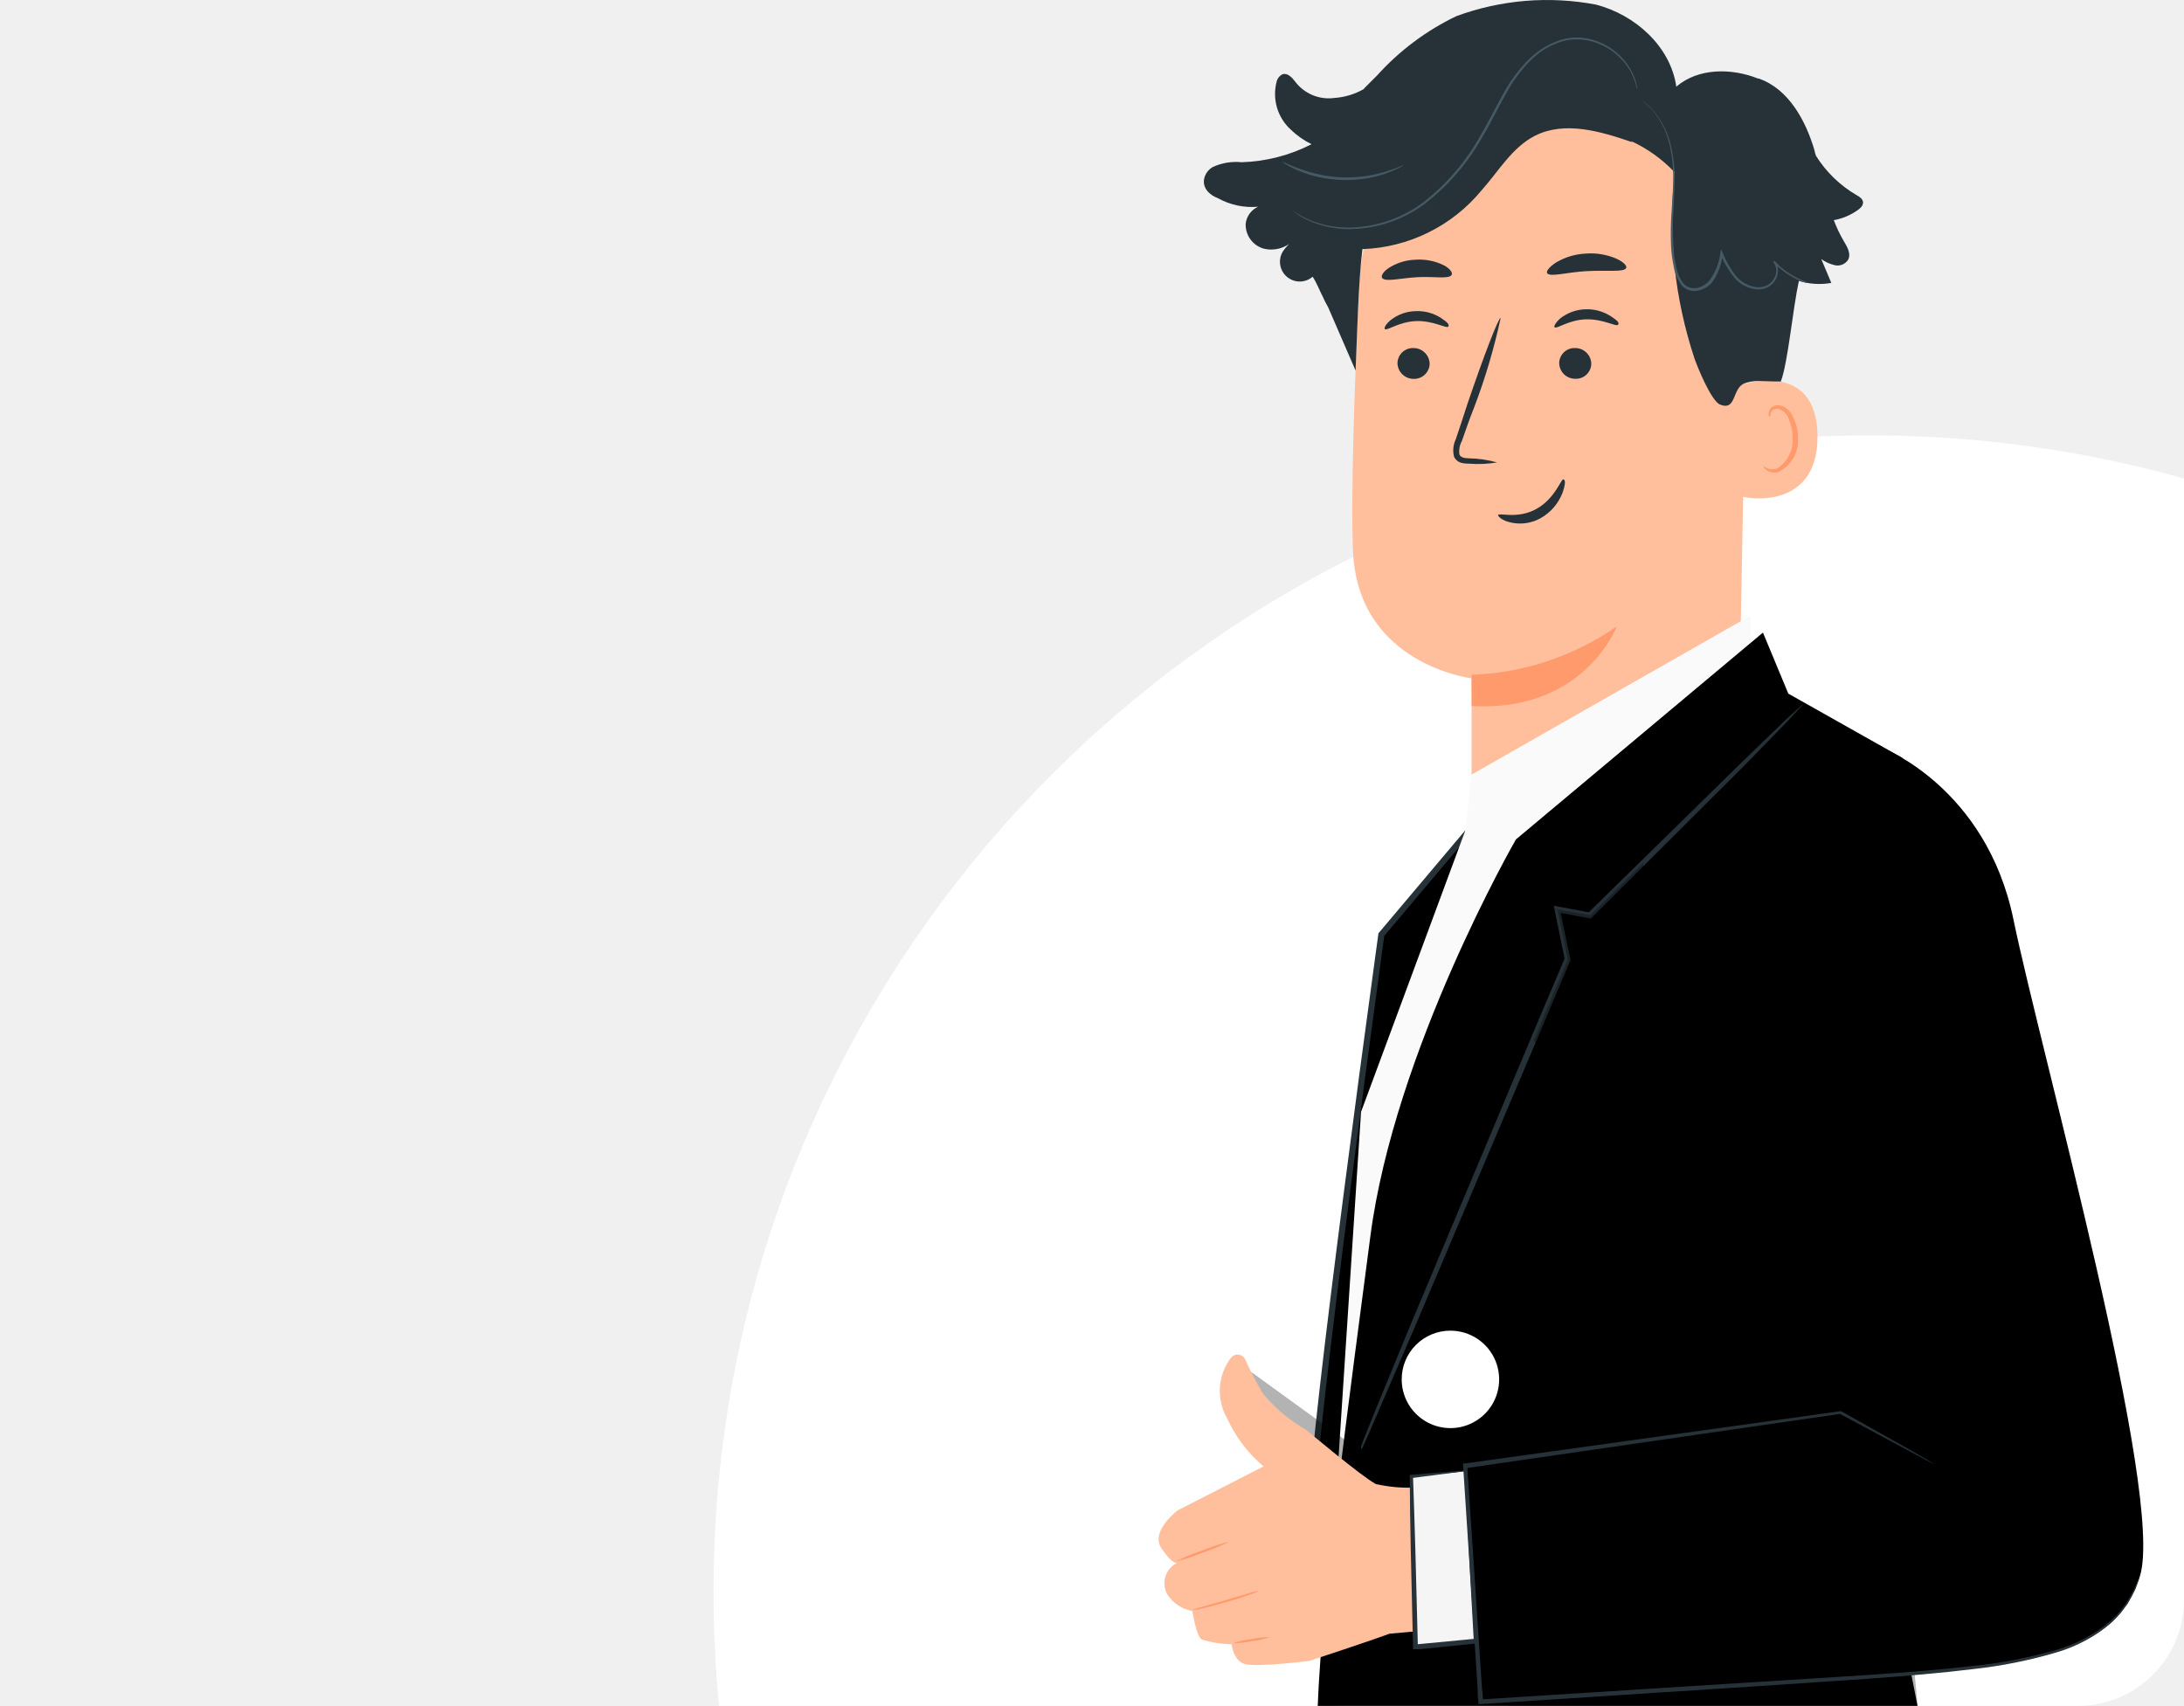
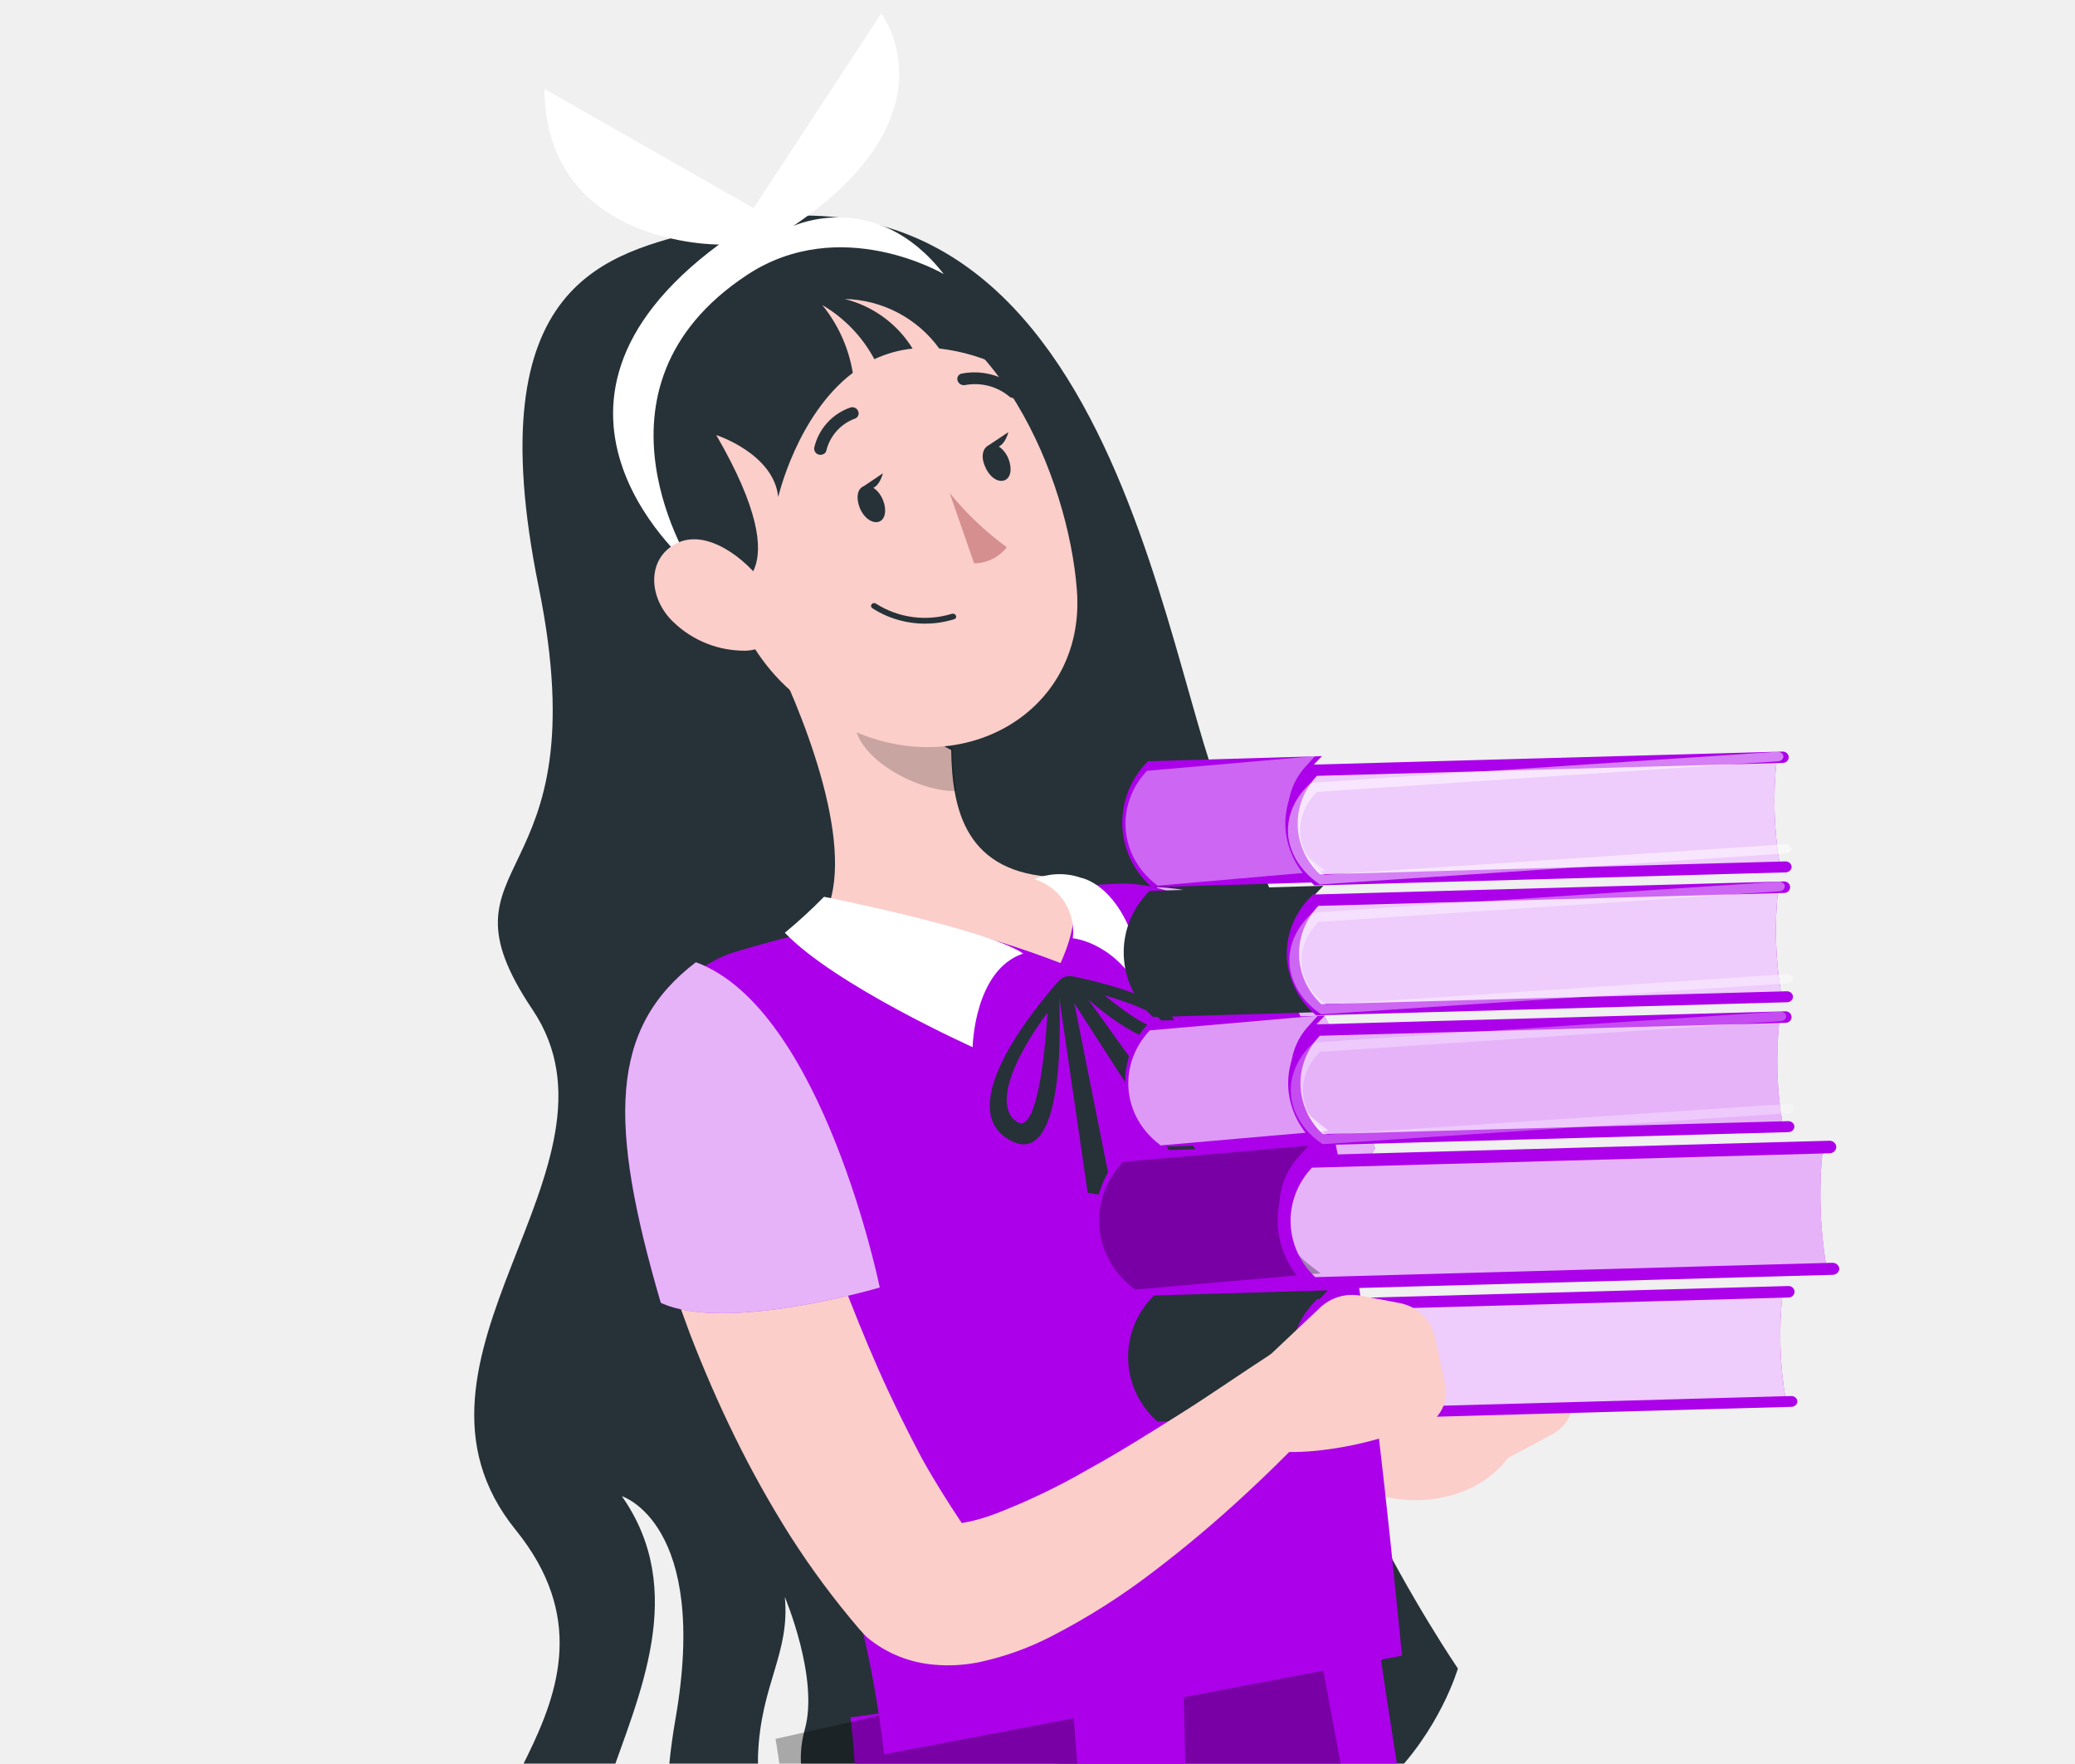
- <svg xmlns="http://www.w3.org/2000/svg" fill="none" viewBox="0 0 329 257">
-   <g clip-path="url(#a)">
-     <circle cx="281.686" cy="239.795" r="174.201" fill="#fff" />
-     <path fill="#FFBF9D" d="m261.809 117.024 1.311-71.067c.917-17.678-8.596-32.921-26.218-33.352h-1.629a31.628 31.628 0 0 0-30.524 30.131c-.712 15.318-1.292 32.247-.918 40.45.787 16.947 17.847 19.007 17.847 19.007v15.299l.861 11.705 10.487 2.659 28.783-14.832Z" />
-     <path fill="#FF9A6C" d="M221.678 101.669a41.014 41.014 0 0 0 21.873-7.285s-4.888 12.94-21.854 11.985l-.019-4.7Z" />
-     <path fill="#263238" d="M210.516 54.72a2.435 2.435 0 0 0 2.416 2.36 2.338 2.338 0 0 0 2.226-1.371c.128-.282.199-.586.209-.895a2.436 2.436 0 0 0-2.435-2.378 2.323 2.323 0 0 0-2.416 2.285ZM208.625 49.572c.3.318 2.098-1.105 4.701-1.199 2.603-.093 4.569 1.162 4.831.843.262-.318-.187-.712-1.048-1.292a6.499 6.499 0 0 0-3.877-1.049 6.274 6.274 0 0 0-3.745 1.349c-.768.636-1.03 1.217-.862 1.348ZM234.88 54.665a2.39 2.39 0 0 0 .708 1.702 2.412 2.412 0 0 0 1.708.695 2.302 2.302 0 0 0 2.415-2.266 2.413 2.413 0 0 0-2.415-2.36 2.301 2.301 0 0 0-2.416 2.23ZM234.187 49.308c.318.3 2.116-1.124 4.719-1.199 2.603-.074 4.551 1.161 4.832.824.281-.337-.188-.693-1.049-1.273a6.667 6.667 0 0 0-3.876-1.067 6.52 6.52 0 0 0-3.746 1.348c-.768.693-1.03 1.236-.88 1.367ZM225.516 69.665a16.847 16.847 0 0 0-4.251-.618c-.674 0-1.31-.169-1.423-.618a3.263 3.263 0 0 1 .375-1.985c.562-1.63 1.161-3.334 1.872-5.131a92.051 92.051 0 0 0 3.971-13.409c-.3-.112-2.566 5.75-5.057 13.109-.58 1.873-1.161 3.52-1.704 5.169a3.86 3.86 0 0 0-.262 2.621 1.712 1.712 0 0 0 1.142.937c.368.087.746.125 1.124.112 1.407.114 2.822.051 4.213-.187ZM233.063 41.145c.394.656 2.884-.13 5.974-.3 3.09-.168 5.618.207 5.936-.486.131-.319-.412-.918-1.516-1.405a9.702 9.702 0 0 0-4.607-.749 9.569 9.569 0 0 0-4.457 1.349c-1.03.674-1.498 1.31-1.33 1.591ZM208.232 41.912c.562.58 2.678 0 5.225-.15 2.547-.15 4.719.319 5.206-.318.206-.3-.131-.9-1.086-1.442a8.299 8.299 0 0 0-4.27-.88 7.907 7.907 0 0 0-4.139 1.273c-.898.618-1.179 1.236-.936 1.517Z" />
-     <path fill="#FFBF9D" d="M262.239 57.998c.281-.13 11.536-3.838 11.554 7.772.019 11.61-11.629 9.232-11.648 8.895-.018-.337.094-16.667.094-16.667Z" />
-     <path fill="#FF9A6C" d="M265.686 70.245s.206.15.543.3a1.964 1.964 0 0 0 1.517 0 5.028 5.028 0 0 0 1.758-1.937 5.03 5.03 0 0 0 .545-2.558 6.767 6.767 0 0 0-.581-2.884 2.325 2.325 0 0 0-1.516-1.554 1.052 1.052 0 0 0-1.199.562c-.15.318 0 .561-.15.58-.15.019-.243-.206-.15-.674.067-.286.225-.542.45-.73a1.512 1.512 0 0 1 1.123-.3 2.826 2.826 0 0 1 2.117 1.873c.502.997.747 2.104.711 3.22a5.28 5.28 0 0 1-2.94 4.963 2.172 2.172 0 0 1-1.873-.318c-.337-.262-.393-.525-.355-.543Z" />
-     <path fill="#263238" d="M181.434 26.762a2.735 2.735 0 0 1 1.273-1.61 8.409 8.409 0 0 1 4.345-.712 24.666 24.666 0 0 0 10.524-2.715 12.206 12.206 0 0 1-3.127-2.191 7.262 7.262 0 0 1-2.135-7.229 1.656 1.656 0 0 1 .899-1.123c.768-.225 1.423.505 1.872 1.086a6.316 6.316 0 0 0 5.918 2.49 10.354 10.354 0 0 0 4.419-1.329l.132-.168 1.872-1.873a38.527 38.527 0 0 1 11.948-8.951A39.548 39.548 0 0 1 240.422.695c5.918 1.536 11.236 6.31 12.098 12.36 3.314-2.828 8.277-2.828 12.322-1.218h.112c4.495 1.573 7.079 6.33 8.408 10.9 0 .243.15.505.206.748a17.815 17.815 0 0 0 6.087 5.899c.43.244.936.543.992 1.049.056.505-.374.917-.768 1.198a8.926 8.926 0 0 1-3.633 1.536c.408 1.09.909 2.142 1.498 3.146.506.861 1.124 1.872.675 2.79a1.872 1.872 0 0 1-1.967.861 5.616 5.616 0 0 1-2.097-.936l1.517 3.596c-1.63.285-3.305.183-4.888-.3-.936 4.288-1.629 12.229-2.715 15.15-3.09 0-3.746-.281-5.393.243-2.004.675-1.218 4.233-3.746 3.24-1.329-.506-3.408-5.618-3.857-6.91a66.281 66.281 0 0 1-2.997-28.09 21.45 21.45 0 0 0-6.591-4.719l.206.187c-4.757-1.629-10.132-3.24-14.626-.992-3.483 1.76-5.524 5.393-8.127 8.296a24.34 24.34 0 0 1-17.903 8.801c-.637 5.131-.805 13.502-1.03 18.296l-4.138-9.55c-.321-.551-.608-1.12-.862-1.705l-.093-.168c-.431-.9-.824-1.873-1.367-2.716a2.98 2.98 0 0 1-4.914-1.923 2.976 2.976 0 0 1 .532-2.047 6.277 6.277 0 0 1 1.441-1.46 4.734 4.734 0 0 1-4.513 1.18 3.748 3.748 0 0 1-2.64-3.746 3.203 3.203 0 0 1 1.873-2.547 10.563 10.563 0 0 1-6.068-1.292c-1.255-.468-2.434-1.573-2.022-3.09Z" />
-     <path fill="#455A64" d="M247.258 15.096c.609.472 1.178.992 1.704 1.555a12.065 12.065 0 0 1 2.641 5.617c.302 1.416.452 2.86.449 4.308 0 1.573-.094 3.24-.225 5.018a45.397 45.397 0 0 0-.093 5.618c.057.989.188 1.971.393 2.94A6.193 6.193 0 0 0 253.344 43a2.587 2.587 0 0 0 2.397.805 3.916 3.916 0 0 0 2.154-1.236 8.765 8.765 0 0 0 1.61-4.326h-.356a14.27 14.27 0 0 0 2.098 3.558 4.961 4.961 0 0 0 3.314 1.78 3.26 3.26 0 0 0 1.742-.3 2.754 2.754 0 0 0 1.18-1.18 2.79 2.79 0 0 0 .355-1.517 2.015 2.015 0 0 0-.543-1.31l-.187.149a11.246 11.246 0 0 0 3.745 2.734 7.95 7.95 0 0 0 1.124.43h.412l-.393-.149-1.086-.487a11.39 11.39 0 0 1-3.615-2.678l-.187.169a2.156 2.156 0 0 1 .131 2.51 2.51 2.51 0 0 1-1.067 1.048 3.015 3.015 0 0 1-1.592.262 4.792 4.792 0 0 1-3.071-1.685 14.342 14.342 0 0 1-2.004-3.484l-.243-.543-.113.58a8.636 8.636 0 0 1-1.648 4.14 3.369 3.369 0 0 1-1.872 1.104 2.172 2.172 0 0 1-2.041-.674 5.879 5.879 0 0 1-1.105-2.659 17.198 17.198 0 0 1-.394-2.884 45.056 45.056 0 0 1 0-5.524c.094-1.873.206-3.446.188-5.038a22.349 22.349 0 0 0-.506-4.382 12.214 12.214 0 0 0-2.79-5.618 7.202 7.202 0 0 0-1.723-1.498ZM194.767 31.78l.131.113.431.318c.225.169.463.319.711.45.338.203.688.385 1.049.543a14.848 14.848 0 0 0 7.266 1.273 19.25 19.25 0 0 0 10.243-3.745 33.365 33.365 0 0 0 8.764-10.187c1.236-2.06 2.229-4.176 3.334-6.124a22.022 22.022 0 0 1 3.745-5.187 11.404 11.404 0 0 1 4.869-2.997 8.256 8.256 0 0 1 2.584-.3 9.366 9.366 0 0 1 2.36.432 9.775 9.775 0 0 1 5.487 4.606c.388.815.69 1.669.898 2.547a1.171 1.171 0 0 0 0-.187c0-.131 0-.3-.093-.525a7.92 7.92 0 0 0-.656-1.872 9.068 9.068 0 0 0-1.872-2.566 9.91 9.91 0 0 0-3.615-2.228 10.009 10.009 0 0 0-2.434-.487 8.857 8.857 0 0 0-2.678.3 12.02 12.02 0 0 0-5.056 3.052 22.597 22.597 0 0 0-3.858 5.262c-1.123 1.966-2.116 4.064-3.333 6.105a33.18 33.18 0 0 1-8.652 10.112 19.079 19.079 0 0 1-10.037 3.746 15.318 15.318 0 0 1-7.191-1.143 22.62 22.62 0 0 1-2.397-1.31Z" />
-     <path fill="#455A64" d="M193.176 24.402c.19.16.397.298.618.412.595.363 1.221.67 1.872.918.92.389 1.873.696 2.847.917 1.23.275 2.485.432 3.745.469a19.016 19.016 0 0 0 3.745-.263 17.916 17.916 0 0 0 2.903-.767 15.177 15.177 0 0 0 1.873-.806c.43-.224.655-.355.636-.393-.018-.037-.973.43-2.584.937-.937.293-1.895.518-2.865.674-1.198.164-2.406.24-3.614.224a20.79 20.79 0 0 1-3.577-.43 21.269 21.269 0 0 1-2.847-.824c-1.797-.6-2.715-1.18-2.752-1.068Z" />
-     <path fill="#263238" d="M225.667 77.605c.149-.43 2.884.656 5.749-.917 2.865-1.573 3.745-4.588 4.101-4.476.356.112.281.861-.169 2.116a7.489 7.489 0 0 1-3.277 3.745 6.348 6.348 0 0 1-4.738.581c-1.161-.3-1.666-.88-1.666-1.049Z" />
-     <path fill="currentColor" stroke="#263238" stroke-width=".924" d="m216.916 244.68 3.345-118.314-12.17 14.43-.012.088-.089.643-.335 2.449a4863.189 4863.189 0 0 0-4.814 36.142c-1.31 10.141-2.613 20.558-3.574 28.993-.963 8.456-1.578 14.873-1.523 17.052.053 2.059 1.251 4.271 3.122 6.467 1.86 2.186 4.332 4.293 6.814 6.137 2.479 1.842 4.953 3.41 6.809 4.518.928.553 1.7.992 2.239 1.291l.188.104Z" />
-     <path fill="#FAFAFA" d="m263.7 96.873.018-4.138-42.059 23.97-.899 8.352-15.731 42.453-7.378 113.24 7.36 16.554 33.333 8.614 11.198-180.093L263.7 96.873Z" />
-     <path fill="currentColor" d="m269.393 104.495 17.172 9.681 3.127 91.03-3.333 39.045 12.528 64.026-.412 8.97-98.127-.356-.918-34.494s-.899-17.191-.955-22.079c-.187-14.269 5.281-53.277 7.94-73.932 3.615-28.09 21.948-59.925 21.948-59.925l37.21-31.161 3.82 9.195Z" />
-     <path fill="#263238" d="M205.067 218.39s0-.093.188-.299l.43-.955c.394-.899.955-2.135 1.63-3.746l5.861-13.576 19.082-44.944c1.461-3.483 2.897-6.885 4.307-10.206v-.15c-.543-2.584-1.067-5.131-1.573-7.49l-.412.412 4.907.917h.187l.131-.131 23.034-22.959 6.535-6.704 1.723-1.872c.206-.196.394-.409.562-.637-.233.17-.452.358-.655.562l-1.873 1.704-6.723 6.498-23.202 22.753.3-.094-4.907-.918-.524-.112.093.524c.506 2.472 1.03 5.019 1.555 7.603v-.224c-1.405 3.314-2.847 6.741-4.326 10.206l-18.876 44.943-5.618 13.671c-.637 1.592-1.143 2.827-1.499 3.745l-.374.974.037.505Z" />
-     <path fill="#000" d="m288.887 257.191-40.206 2.022s-22.603 16.854-31.142 17.023a18.238 18.238 0 0 1-12.528-4.214l-6.536-9.363v-5.936l25 1.741 13.258-5.355 51.686-1.03.468 5.112Z" opacity=".3" />
-     <path fill="#fff" d="M211.153 207.81a7.344 7.344 0 0 0 8.773 7.2 7.346 7.346 0 0 0 5.768-5.768 7.338 7.338 0 0 0-3.122-7.536 7.344 7.344 0 0 0-4.078-1.237 7.331 7.331 0 0 0-5.196 2.145 7.32 7.32 0 0 0-2.145 5.196Z" />
-     <path fill="#000" d="m247.033 136.349-3.764 5.468-4.925-1.536 2.378 4.607-6.254 17.378-3.427-5.524 5.131-12.153-1.573-7.585 4.925.899 8.071-7.959-.562 6.405ZM262.37 211.03l-45.262 7.359-11.048 1.049-17.585-12.753 1.161 6.124 8.839 10.075 6.536 13.689 1.929 7.584 49.869-2.978 8.464-5.936-2.903-24.213Z" opacity=".3" />
-     <path fill="#FFBF9D" d="M187.521 204.683a1.27 1.27 0 0 0-1.001-.615 1.27 1.27 0 0 0-1.078.465 8.295 8.295 0 0 0-.543 9.232 20.475 20.475 0 0 0 5.449 7.154l-12.921 6.61s-4.232 3.146-2.453 5.749c1.779 2.603 2.359 2.172 2.359 2.172a3.418 3.418 0 0 0-1.905 3.469c.055.468.206.919.445 1.325a5.765 5.765 0 0 0 3.745 2.472s.58 3.746 1.386 4.27a16.06 16.06 0 0 0 4.532.73s.206 2.454 1.985 2.978c1.779.524 9.7-.468 9.7-.468s8.801-2.884 12.097-4.101l5.319-.487-1.873-21.517a22.751 22.751 0 0 1-5.506-.543c-2.153-1.143-10.524-8.184-10.524-8.184a23.4 23.4 0 0 1-6.517-5.487 56.275 56.275 0 0 1-2.696-5.224Z" />
-     <path fill="#FF9A6C" d="M185.18 232.267a30.447 30.447 0 0 1-3.97 1.629 29.883 29.883 0 0 1-4.083 1.348 27.518 27.518 0 0 1 3.97-1.648 25.683 25.683 0 0 1 4.083-1.329ZM189.656 239.645a7.058 7.058 0 0 1-1.423.599 54.1 54.1 0 0 1-3.502 1.123 71.303 71.303 0 0 1-3.577.937 6.438 6.438 0 0 1-1.517.243 8.601 8.601 0 0 1 1.461-.468l3.539-1.011 3.521-1.049a8.572 8.572 0 0 1 1.498-.374ZM191.285 246.649c-.898.31-1.828.517-2.772.617-.93.192-1.877.292-2.828.3.898-.31 1.828-.517 2.772-.618a13.113 13.113 0 0 1 2.828-.299Z" />
-     <path fill="#F5F5F5" d="m220.816 221.63-8.164.861.618 25.637 9.138-.899-1.592-25.599Z" />
-     <path fill="#263238" d="M220.816 221.63v2.004c0 1.254.131 3.183.244 5.393.206 4.569.524 10.918.955 18.221l.337-.375-8.67.824h-.487l.393.356c-.243-10.318-.506-19.55-.73-25.618l-.225.244 5.936-.768c.742-.074 1.48-.186 2.21-.337a14.99 14.99 0 0 0-2.097.112l-6.105.506h-.206v.225c0 6.086.243 15.299.487 25.636v.412h.899l8.651-.861h.356v-.468c-.487-7.491-.974-13.914-1.33-18.446-.168-2.172-.318-3.951-.43-5.3a12.846 12.846 0 0 0-.188-1.76Z" />
-     <path fill="currentColor" d="M283.588 112.679s15.618 5.937 19.719 25.843c4.101 19.906 22.865 86.854 19.045 98.951-3.821 12.098-16.854 13.596-43.203 15.412-26.348 1.817-56.179 3.596-56.179 3.596l-2.341-35.581 56.573-8.033s-16.461-58.708-17.678-67.191c-1.217-8.483-3.895-39.27 24.064-32.997Z" />
-     <path fill="#263238" d="M322.352 237.398s0 .149-.225.487l-.618 1.46a23.338 23.338 0 0 1-1.255 2.229l-.992 1.292c-.413.46-.851.897-1.311 1.311a21.805 21.805 0 0 1-8.39 4.438 70.9 70.9 0 0 1-12.49 2.378c-9.363 1.086-20.712 1.648-33.24 2.453l-40.842 2.585.393.355c0-.618 0-1.292-.131-1.966-.768-11.779-1.536-23.108-2.229-33.595l-.299.374 56.554-8.202h-.131l10.468 5.618 2.753 1.461.711.355.244.113-.225-.15-.674-.412-2.697-1.554-10.393-5.843-56.592 7.884h-.337v.337c.674 10.487 1.424 21.816 2.191 33.595 0 .675 0 1.33.131 1.967v.355h.375l40.824-2.64c12.547-.861 23.82-1.461 33.258-2.622a71.612 71.612 0 0 0 12.566-2.509 22.013 22.013 0 0 0 8.464-4.626c.455-.431.887-.888 1.292-1.367l.993-1.329a26.55 26.55 0 0 0 1.217-2.285l.524-1.498a3.83 3.83 0 0 0 .113-.449Z" />
+ <svg xmlns="http://www.w3.org/2000/svg" viewBox="0 0 320 272" fill="none">
+   <g clip-path="url(#clip0_44_13238)">
+     <path d="M198.036 186.453C200.296 157.984 201.249 143.019 190.497 126.969C179.745 110.919 174.408 17.999 108.499 35.397C94.047 39.222 73.384 42.863 83.071 90.493C92.758 138.124 65.874 131.469 82.134 155.698C98.394 179.928 58.2 209.564 79.536 235.919C100.873 262.275 63.663 282.459 77.754 295.43C82.967 292.801 88.331 290.494 93.817 288.522C92.416 286.167 91.445 281.979 93.899 274.797C98.443 261.512 106.19 245.355 95.903 230.707C95.903 230.707 109.455 234.883 104.158 265.121C102.435 275.054 102.755 281.198 103.97 284.974C108.774 283.555 114.062 282.208 119.668 281.111C117.742 277.985 116.778 274.342 116.899 270.651C117.316 259.66 121.857 255.042 121.035 246.256C121.035 246.256 126.359 258.833 124.095 266.732C123.475 268.965 123.336 271.308 123.686 273.601C124.036 275.894 124.868 278.082 126.125 280.017C140.844 277.586 155.902 278.404 170.282 282.413C213.816 295.519 224.831 257.276 224.831 257.276C224.831 257.276 195.859 214.89 198.036 186.453Z" fill="#263238" />
+     <path d="M197.436 160.315L197.256 161.935L197.092 164.131C197.135 165.599 196.949 167.018 196.996 168.63C197.022 171.676 197.292 174.714 197.803 177.714C199.265 186.696 203.07 195.118 208.826 202.11C209.773 203.32 210.831 204.441 211.776 205.594L213.419 207.245L214.889 208.843C216.491 210.607 218.254 212.213 220.156 213.64C220.806 214.136 221.495 214.578 222.216 214.96C222.567 215.138 222.934 215.281 223.311 215.388L223.913 215.514L224.169 215.506C224.169 215.506 224.169 215.506 224.177 215.765C224.694 215.107 225.339 214.562 226.072 214.165C226.805 213.767 227.61 213.526 228.438 213.456C229.267 213.385 230.1 213.487 230.888 213.755C231.676 214.023 232.401 214.451 233.019 215.014C233.637 215.576 234.134 216.261 234.481 217.025C234.828 217.789 235.016 218.618 235.035 219.459C235.053 220.3 234.902 221.136 234.589 221.916C234.276 222.695 233.81 223.402 233.217 223.993L232.201 225.263C231.926 225.617 231.65 225.914 231.374 226.211C230.799 226.769 230.197 227.297 229.569 227.794C228.289 228.725 226.894 229.485 225.421 230.053C222.545 231.11 219.476 231.519 216.428 231.25C211.258 230.685 206.286 228.923 201.896 226.102C200.909 225.469 199.951 224.836 198.992 224.173L196.481 222.059C194.872 220.609 193.238 219.276 191.706 217.535C188.63 214.314 185.858 210.809 183.426 207.065C178.548 199.486 175.158 191.026 173.442 182.148C172.583 177.765 172.119 173.313 172.055 168.844C172.019 166.591 172.096 164.338 172.285 162.092C172.252 160.969 172.475 159.838 172.641 158.68L172.93 156.884L173.102 155.956L173.351 154.738C173.98 151.613 175.778 148.854 178.369 147.038C180.96 145.222 184.143 144.49 187.254 144.994C190.365 145.498 193.162 147.2 195.061 149.744C196.96 152.287 197.814 155.476 197.444 158.643L197.436 160.315Z" fill="#FBCECA" />
+     <path d="M243.288 211.23L242.612 216.498C242.484 217.474 242.125 218.405 241.565 219.215C241.006 220.025 240.261 220.69 239.393 221.155L231.148 225.561C229.528 226.438 227.72 226.911 225.879 226.942C224.038 226.972 222.216 226.559 220.569 225.737L218.502 224.709C219.045 215.889 226.089 206.73 226.089 206.73L227.809 203.81C228.15 203.22 228.603 202.702 229.145 202.288C229.686 201.873 230.304 201.57 230.963 201.396C231.621 201.221 232.308 201.179 232.983 201.271C233.659 201.364 234.309 201.589 234.896 201.934L240.53 205.262C241.525 205.877 242.316 206.77 242.807 207.831C243.297 208.892 243.464 210.074 243.288 211.23Z" fill="#FBCECA" />
+     <path d="M178.465 136.794C195.113 137.553 203.419 149.504 212.068 177.084C206.466 186.691 182.962 194.451 182.962 194.451C182.962 194.451 166.256 153.73 178.465 136.794Z" fill="#AC00EA" />
+     <path opacity="0.7" d="M178.465 136.794C195.113 137.553 203.419 149.504 212.068 177.084C206.466 186.691 182.962 194.451 182.962 194.451C182.962 194.451 166.256 153.73 178.465 136.794Z" fill="white" />
+     <path d="M161.849 290.715C152.215 335.681 145.192 333.841 204.29 469.582C193.276 539.186 269.773 658.144 269.773 658.144C276.802 658.212 289.074 655.849 291.755 652.831C278.033 613.513 250.94 514.973 242.303 450.956C234.112 389.974 221.371 310.842 214.219 264.172C213.479 259.52 211.425 245.531 211.425 245.531L163.487 260.464C163.487 260.464 163.411 283.319 161.849 290.715Z" fill="#AC00EA" />
+     <g opacity="0.3">
+       <path d="M162.716 298.191C156.726 342.959 150.64 341.654 207.81 470.538C201.863 539.56 273.048 650.754 273.048 650.754C279.05 650.322 289.406 647.134 291.544 643.985C277.883 606.411 249.872 511.727 239.326 449.578C229.31 390.373 214.511 313.698 206.092 268.45C205.23 263.942 202.783 250.373 202.783 250.373L162.613 268.417C162.613 268.417 163.683 290.829 162.716 298.191Z" fill="black" />
+     </g>
+     <path d="M183.409 300.935C183.409 300.935 189.199 433.432 181.674 478.972C174.289 523.494 40.636 603.983 40.636 603.983C37.629 605.119 31.283 589.046 31.658 585.473C71.338 543.278 108.553 474.149 139.075 463.822C105.48 352.945 110.971 331.526 129.594 293.11C133.843 284.294 131.142 264.808 131.142 264.808L182.479 257.916L183.409 300.935Z" fill="#AC00EA" />
+     <g opacity="0.3">
+       <path d="M168.219 299.589C168.219 299.589 180.558 427.738 176.303 472.437C172.117 516.139 57.131 603.411 57.131 603.411C54.508 604.719 47.971 589.562 48.114 586.07C81.261 542.406 110.75 472.782 137.445 460.665C101.449 355.402 105.193 334.244 119.743 295.694C123.06 286.849 119.594 268.129 119.594 268.129L165.06 257.916L168.219 299.589Z" fill="black" />
+     </g>
+     <path d="M203.06 164.046C205.896 174.797 207.995 185.731 209.343 196.771C211.731 212.826 213.601 228.724 216.213 255.293L136.348 270.506C133.7 247.589 126.35 222.313 102.338 174.171C100.96 171.653 100.167 168.854 100.019 165.983C99.87 163.112 100.37 160.244 101.48 157.594C102.591 154.945 104.284 152.581 106.432 150.682C108.58 148.783 111.127 147.396 113.884 146.627C116.974 145.699 120.294 144.794 123.702 143.972C135.616 140.838 147.734 138.549 159.967 137.123C163.96 136.743 168.156 136.472 172.154 136.265C186.522 135.628 200.042 149.937 203.06 164.046Z" fill="#AC00EA" />
+     <path d="M119.39 101.058C124.759 112.179 132.675 132.898 126.56 142.156C126.56 142.156 137.305 138.386 163.557 148.502C168.531 137.442 162.88 135.259 162.88 135.259C149.027 134.672 146.824 125.063 146.69 115.65L119.39 101.058Z" fill="#FBCECA" />
+     <path d="M157.794 147.031C150.218 149.556 149.995 161.465 149.995 161.465C149.995 161.465 128.753 151.923 121.035 143.828C123.146 142.084 125.163 140.233 127.077 138.281C127.077 138.281 152.401 143.327 157.794 147.031Z" fill="white" />
+     <path d="M165.442 144.678C165.442 144.678 172.434 145.213 176.644 154.201C175.187 136.762 166.712 135.351 166.712 135.351C164.367 134.534 161.806 134.611 159.514 135.57C161.411 136.141 163.047 137.368 164.132 139.034C165.216 140.701 165.681 142.7 165.442 144.678Z" fill="white" />
+     <path opacity="0.2" d="M130.725 106.778L146.941 115.401C146.928 117.605 147.118 119.805 147.508 121.974C142.346 122.129 134.045 118.11 132.145 113.067C131.302 111.071 130.821 108.942 130.725 106.778Z" fill="black" />
+     <path d="M106.855 78.645C113.847 96.603 116.417 104.23 128.663 111.247C147.072 121.642 167.561 110.384 166.076 91.023C164.762 73.584 153.575 47.158 133.253 44.64C128.932 43.967 124.509 44.466 120.443 46.086C116.377 47.706 112.814 50.388 110.123 53.855C107.432 57.321 105.71 61.447 105.136 65.805C104.561 70.164 105.155 74.596 106.855 78.645Z" fill="#FBCECA" />
+     <path d="M146.451 76.011C149.015 79.173 151.977 81.986 155.261 84.378C154.662 85.149 153.897 85.773 153.025 86.204C152.152 86.634 151.195 86.859 150.224 86.863L146.451 76.011Z" fill="#D58F8E" />
+     <path d="M144.524 96.048C145.416 95.933 146.296 95.743 147.153 95.481C147.212 95.464 147.266 95.436 147.313 95.398C147.359 95.36 147.396 95.313 147.422 95.261C147.448 95.208 147.462 95.151 147.463 95.093C147.464 95.036 147.452 94.978 147.427 94.925C147.378 94.815 147.289 94.725 147.175 94.673C147.061 94.621 146.931 94.609 146.808 94.641C144.865 95.242 142.802 95.415 140.779 95.149C138.755 94.882 136.823 94.182 135.131 93.103C135.038 93.026 134.917 92.986 134.793 92.989C134.67 92.993 134.552 93.04 134.463 93.121C134.419 93.164 134.385 93.214 134.362 93.268C134.34 93.323 134.329 93.382 134.331 93.441C134.332 93.499 134.347 93.557 134.373 93.611C134.399 93.664 134.436 93.712 134.482 93.752C137.409 95.667 140.988 96.485 144.524 96.048Z" fill="#263238" />
+     <path d="M132.574 78.273C133.16 79.782 134.443 80.751 135.49 80.46C136.536 80.169 136.777 78.663 136.191 77.155C135.605 75.646 134.35 74.676 133.275 74.968C132.2 75.26 131.988 76.764 132.574 78.273Z" fill="#263238" />
+     <path d="M151.919 71.931C152.505 73.439 153.789 74.408 154.835 74.088C155.881 73.768 156.123 72.292 155.537 70.784C154.95 69.275 153.695 68.306 152.621 68.626C151.546 68.947 151.219 70.426 151.919 71.931Z" fill="#263238" />
+     <path d="M152.28 68.783L155.504 66.638C155.504 66.638 154.738 69.992 152.28 68.783Z" fill="#263238" />
+     <path d="M126.989 70.019C127.1 69.973 127.199 69.901 127.276 69.809C127.353 69.717 127.407 69.607 127.433 69.49C127.703 68.376 128.241 67.346 129 66.488C129.76 65.63 130.717 64.971 131.789 64.568C131.904 64.535 132.011 64.479 132.103 64.403C132.195 64.327 132.27 64.232 132.324 64.125C132.377 64.019 132.408 63.902 132.414 63.782C132.42 63.663 132.401 63.544 132.358 63.432C132.272 63.193 132.096 62.998 131.868 62.887C131.64 62.776 131.377 62.758 131.136 62.838C129.77 63.311 128.545 64.121 127.574 65.194C126.603 66.266 125.918 67.565 125.582 68.972C125.527 69.213 125.569 69.466 125.699 69.676C125.828 69.887 126.035 70.038 126.275 70.098C126.514 70.161 126.769 70.133 126.989 70.019Z" fill="#263238" />
+     <path d="M156.229 61.368C156.349 61.363 156.467 61.334 156.575 61.283C156.684 61.231 156.78 61.158 156.857 61.069C157.025 60.891 157.116 60.657 157.108 60.416C157.101 60.176 156.997 59.947 156.819 59.779C155.66 58.809 154.285 58.108 152.802 57.733C151.319 57.357 149.766 57.317 148.263 57.614C148.147 57.646 148.038 57.701 147.945 57.775C147.852 57.85 147.776 57.942 147.722 58.047C147.668 58.151 147.637 58.266 147.631 58.382C147.625 58.499 147.644 58.616 147.687 58.725C147.768 58.959 147.938 59.155 148.161 59.273C148.385 59.392 148.647 59.424 148.894 59.364C150.091 59.149 151.323 59.2 152.496 59.511C153.67 59.822 154.755 60.385 155.672 61.16C155.828 61.287 156.024 61.36 156.229 61.368Z" fill="#263238" />
+     <path d="M132.934 75.154L136.156 72.979C136.156 72.979 135.392 76.363 132.934 75.154Z" fill="#263238" />
+     <path d="M126.81 47.035C130.207 49.028 132.986 51.917 134.841 55.385C136.701 54.515 138.694 53.961 140.738 53.747C138.38 49.932 134.619 47.188 130.258 46.101C133.117 46.162 135.922 46.884 138.453 48.209C140.984 49.534 143.172 51.427 144.844 53.738C148.48 54.152 152.007 55.231 155.25 56.919C155.25 56.919 136.122 27.798 111.435 41.855C86.748 55.913 107.316 91.033 107.316 91.033L112.31 90.883C112.31 90.883 123.773 90.023 110.457 67.085C110.457 67.085 119.33 69.939 120.017 76.648C120.017 76.648 122.89 64.048 131.514 57.489C130.885 53.655 129.264 50.051 126.81 47.035Z" fill="#263238" />
+     <path d="M106.96 87.736C106.96 87.736 76.579 63.073 110.88 37.704C110.88 37.704 84.134 37.973 83.965 13.713L116.214 32.095L135.906 2.071C135.906 2.071 147.758 17.616 122.335 34.847C122.335 34.847 135.153 28.894 145.545 42.266C145.545 42.266 129.628 32.867 115.177 42.414C88.625 59.968 106.96 87.736 106.96 87.736Z" fill="white" />
+     <path d="M103.818 95.888C106.802 98.783 110.814 100.381 114.979 100.335C120.288 100.175 120.986 94.656 117.866 90.168C115.048 86.158 108.991 81.415 104.322 83.789C99.653 86.162 100.005 92.251 103.818 95.888Z" fill="#FBCECA" />
+     <path d="M184.328 177.137L167.809 154.092C167.809 154.092 178.96 164.12 181.041 158.889C182.772 154.473 169.649 151.424 165.413 150.547C165.022 150.472 164.618 150.5 164.241 150.627C163.863 150.754 163.524 150.976 163.257 151.272C159.737 155.255 147.15 170.394 155.381 175.6C164.982 181.598 163.328 153.682 163.328 153.682L167.743 183.927L171.628 184.556L165.679 154.702L182.428 180.698L184.328 177.137ZM179.07 158.116C178.122 159.982 170.34 153.47 170.34 153.47C170.34 153.47 180.131 156.218 179.156 158.114L179.07 158.116ZM156.295 172.587C152.183 168.174 161.539 156.148 161.539 156.148C161.539 156.148 160.492 176.996 156.381 172.584L156.295 172.587Z" fill="#263238" />
+     <path d="M281.112 177.087L186.041 179.675L186.583 198.004L281.683 195.415C280.65 189.354 280.458 183.195 281.112 177.087Z" fill="#AC00EA" />
+     <path opacity="0.7" d="M281.112 177.087L186.041 179.675L186.583 198.004L281.683 195.415C280.65 189.354 280.458 183.195 281.112 177.087Z" fill="white" />
+     <path d="M203.636 198.229L174.002 199.104L173.705 198.829C172.256 197.493 171.091 195.888 170.276 194.108C169.46 192.328 169.01 190.406 168.952 188.454C168.894 186.502 169.229 184.558 169.938 182.732C170.646 180.907 171.714 179.237 173.08 177.817L173.36 177.525L202.995 176.65L201.286 178.432C198.921 180.911 197.65 184.209 197.751 187.604C197.851 190.999 199.316 194.216 201.825 196.551L203.636 198.229Z" fill="#AC00EA" />
+     <g opacity="0.3">
+       <path d="M203.636 196.34L175.027 198.844L174.724 198.61C173.249 197.471 172.032 196.072 171.144 194.491C170.255 192.91 169.713 191.18 169.547 189.399C169.381 187.617 169.596 185.821 170.179 184.111C170.761 182.402 171.701 180.813 172.942 179.437L173.197 179.154L201.806 176.65L200.254 178.377C198.105 180.78 197.061 183.867 197.349 186.965C197.637 190.064 199.234 192.92 201.79 194.911L203.636 196.34Z" fill="black" />
+     </g>
+     <path d="M282.635 196.57L202.006 198.809C199.104 196.3 197.336 192.844 197.065 189.147C196.922 187.189 197.216 185.223 197.927 183.375C198.639 181.527 199.752 179.838 201.198 178.415L201.48 178.134L282.109 175.896C282.381 175.888 282.646 175.98 282.847 176.153C283.048 176.326 283.168 176.566 283.184 176.821C283.191 177.082 283.088 177.334 282.898 177.524C282.707 177.713 282.444 177.824 282.166 177.832L202.322 180.049C200.114 182.404 198.938 185.455 199.031 188.588C199.124 191.72 200.479 194.701 202.823 196.93L282.58 194.715C282.852 194.708 283.117 194.8 283.318 194.973C283.519 195.146 283.639 195.385 283.655 195.641C283.64 195.887 283.527 196.12 283.338 196.292C283.149 196.464 282.898 196.563 282.635 196.57Z" fill="#AC00EA" />
+     <path d="M274.229 136.989L188.67 139.317L189.155 155.73L274.715 153.401C273.793 147.974 273.629 142.458 274.229 136.989Z" fill="#AC00EA" />
+     <path opacity="0.8" d="M274.229 136.989L188.67 139.317L189.155 155.73L274.715 153.401C273.793 147.974 273.629 142.458 274.229 136.989Z" fill="white" />
+     <path d="M204.667 156.033L177.83 156.825L177.562 156.578C174.938 154.144 173.405 150.786 173.3 147.24C173.194 143.694 174.525 140.251 177.001 137.667L177.252 137.375L204.089 136.583L202.548 138.189C201.484 139.292 200.652 140.59 200.1 142.008C199.548 143.427 199.287 144.939 199.333 146.457C199.378 147.975 199.728 149.469 200.363 150.853C200.998 152.237 201.905 153.483 203.033 154.521L204.667 156.033Z" fill="#263238" />
+     <path d="M275.606 154.542L202.942 156.56C200.33 154.301 198.73 151.195 198.466 147.868C198.347 146.106 198.617 144.339 199.258 142.678C199.9 141.016 200.899 139.496 202.194 138.212L202.447 137.932L275.112 135.914C275.236 135.911 275.361 135.931 275.477 135.973C275.593 136.016 275.699 136.079 275.788 136.161C275.877 136.243 275.948 136.34 275.996 136.448C276.044 136.556 276.069 136.672 276.069 136.788C276.076 137.02 275.984 137.245 275.815 137.413C275.645 137.582 275.411 137.68 275.164 137.687L203.314 139.682C201.319 141.792 200.255 144.535 200.338 147.352C200.422 150.169 201.647 152.849 203.763 154.845L275.556 152.851C275.681 152.848 275.805 152.868 275.921 152.91C276.037 152.953 276.143 153.017 276.232 153.098C276.321 153.18 276.392 153.277 276.44 153.385C276.489 153.493 276.513 153.609 276.513 153.726C276.498 153.943 276.396 154.148 276.228 154.299C276.06 154.45 275.839 154.537 275.606 154.542Z" fill="#AC00EA" />
+     <g opacity="0.4">
+       <path d="M275.617 151.629L203.758 156.4C201.067 154.606 199.338 152.056 198.921 149.264C198.721 147.783 198.906 146.283 199.463 144.855C200.021 143.428 200.94 142.105 202.162 140.968L202.4 140.721L274.259 135.95C274.382 135.941 274.506 135.953 274.623 135.984C274.74 136.015 274.847 136.064 274.94 136.129C275.032 136.194 275.107 136.273 275.159 136.362C275.212 136.451 275.242 136.547 275.247 136.646C275.264 136.841 275.184 137.034 275.024 137.183C274.864 137.332 274.637 137.425 274.393 137.441L203.339 142.159C201.462 144.022 200.537 146.379 200.751 148.75C200.965 151.12 202.303 153.327 204.492 154.92L275.489 150.206C275.612 150.197 275.736 150.209 275.853 150.24C275.97 150.271 276.077 150.32 276.17 150.385C276.262 150.45 276.336 150.529 276.389 150.618C276.442 150.707 276.472 150.803 276.477 150.902C276.472 151.086 276.381 151.263 276.222 151.397C276.063 151.531 275.847 151.614 275.617 151.629Z" fill="white" />
+     </g>
+     <path d="M274.01 116.993L188.452 119.322L188.94 135.821L274.498 133.491C273.565 128.036 273.401 122.49 274.01 116.993Z" fill="#AC00EA" />
+     <path opacity="0.8" d="M274.01 116.993L188.452 119.322L188.94 135.821L274.498 133.491C273.565 128.036 273.401 122.49 274.01 116.993Z" fill="white" />
+     <path d="M204.449 136.008L177.611 136.8L177.344 136.553C174.72 134.119 173.187 130.76 173.081 127.215C172.976 123.669 174.307 120.226 176.782 117.642L177.034 117.379L203.872 116.587L202.331 118.193C201.25 119.283 200.402 120.576 199.84 121.994C199.277 123.412 199.01 124.927 199.056 126.448C199.101 127.969 199.457 129.465 200.103 130.848C200.749 132.23 201.671 133.471 202.815 134.495L204.449 136.008Z" fill="#AC00EA" />
+     <g opacity="0.4">
+       <path d="M204.449 134.302L178.535 136.567L178.263 136.356C175.588 134.283 173.917 131.302 173.616 128.068C173.315 124.834 174.41 121.611 176.659 119.107L176.888 118.852L202.802 116.587L201.402 118.143C200.417 119.202 199.67 120.432 199.205 121.76C198.74 123.088 198.567 124.488 198.696 125.875C198.825 127.263 199.254 128.61 199.956 129.836C200.658 131.062 201.62 132.143 202.784 133.013L204.449 134.302Z" fill="white" />
+     </g>
+     <path d="M275.389 134.517L202.725 136.534C200.118 134.26 198.52 131.148 198.248 127.815C198.129 126.053 198.399 124.286 199.041 122.625C199.682 120.963 200.681 119.443 201.976 118.159L202.23 117.906L274.895 115.889C275.142 115.882 275.381 115.967 275.56 116.126C275.74 116.285 275.844 116.504 275.851 116.736C275.858 116.967 275.766 117.192 275.597 117.36C275.427 117.529 275.193 117.627 274.947 117.634L203.096 119.629C201.106 121.747 200.045 124.493 200.129 127.313C200.212 130.133 201.434 132.816 203.547 134.819L275.339 132.826C275.586 132.819 275.825 132.904 276.005 133.063C276.184 133.222 276.288 133.441 276.295 133.673C276.287 133.895 276.189 134.106 276.02 134.263C275.852 134.42 275.626 134.51 275.389 134.517Z" fill="#AC00EA" />
+     <g opacity="0.5">
+       <path d="M275.4 131.603L203.541 136.374C200.854 134.568 199.127 132.012 198.702 129.215C198.502 127.735 198.687 126.234 199.244 124.807C199.802 123.379 200.721 122.056 201.943 120.919L202.183 120.695L274.042 115.924C274.286 115.908 274.527 115.97 274.712 116.096C274.897 116.222 275.01 116.403 275.028 116.597C275.046 116.792 274.966 116.985 274.806 117.134C274.645 117.284 274.419 117.377 274.175 117.393L203.12 122.111C201.248 123.98 200.326 126.339 200.541 128.712C200.755 131.085 202.09 133.295 204.275 134.894L275.272 130.18C275.516 130.164 275.757 130.226 275.942 130.352C276.127 130.478 276.24 130.658 276.258 130.853C276.26 131.041 276.173 131.223 276.013 131.362C275.854 131.502 275.635 131.588 275.4 131.603Z" fill="white" />
+     </g>
+     <path d="M274.906 199.372L189.349 201.701L189.838 218.229L275.395 215.899C274.462 210.434 274.298 204.879 274.906 199.372Z" fill="#AC00EA" />
+     <path opacity="0.8" d="M274.906 199.372L189.349 201.701L189.838 218.229L275.395 215.899C274.462 210.434 274.298 204.879 274.906 199.372Z" fill="white" />
+     <path d="M205.346 218.416L178.509 219.208L178.242 218.961C175.617 216.527 174.084 213.168 173.979 209.623C173.873 206.077 175.204 202.634 177.68 200.049L177.931 199.758L204.768 198.966L203.228 200.601C202.147 201.691 201.299 202.984 200.737 204.402C200.174 205.82 199.908 207.335 199.953 208.856C199.998 210.377 200.354 211.873 201 213.256C201.646 214.638 202.568 215.879 203.712 216.904L205.346 218.416Z" fill="#263238" />
+     <path d="M276.285 216.925L203.62 218.943C201.008 216.684 199.409 213.577 199.144 210.251C199.026 208.489 199.295 206.722 199.937 205.06C200.578 203.399 201.577 201.879 202.872 200.595L203.126 200.315L275.79 198.297C275.915 198.294 276.039 198.314 276.155 198.356C276.271 198.398 276.377 198.462 276.466 198.544C276.556 198.625 276.627 198.723 276.675 198.831C276.723 198.939 276.748 199.054 276.747 199.171C276.754 199.403 276.663 199.627 276.493 199.796C276.323 199.964 276.09 200.063 275.843 200.07L203.992 202.065C202.002 204.183 200.941 206.929 201.025 209.749C201.109 212.568 202.33 215.251 204.443 217.255L276.235 215.262C276.482 215.255 276.721 215.34 276.901 215.499C277.08 215.658 277.185 215.877 277.191 216.108C277.176 216.326 277.075 216.531 276.907 216.682C276.739 216.833 276.517 216.92 276.285 216.925Z" fill="#AC00EA" />
+     <path d="M274.444 157.015L188.886 159.344L189.374 175.843L274.932 173.513C273.999 168.058 273.835 162.512 274.444 157.015Z" fill="#AC00EA" />
+     <path opacity="0.7" d="M274.444 157.015L188.886 159.344L189.374 175.843L274.932 173.513C273.999 168.058 273.835 162.512 274.444 157.015Z" fill="white" />
+     <path d="M204.883 176.059L178.047 176.851L177.778 176.575C175.154 174.141 173.621 170.783 173.515 167.237C173.41 163.691 174.741 160.248 177.216 157.664L177.469 157.401L204.305 156.609L202.765 158.215C201.683 159.305 200.836 160.598 200.274 162.016C199.711 163.435 199.444 164.949 199.489 166.47C199.535 167.991 199.891 169.488 200.537 170.87C201.182 172.253 202.105 173.493 203.249 174.518L204.883 176.059Z" fill="#AC00EA" />
+     <g opacity="0.6">
+       <path d="M204.883 174.352L178.972 176.618L178.697 176.381C176.022 174.308 174.351 171.326 174.05 168.092C173.75 164.857 174.844 161.634 177.093 159.129L177.322 158.875L203.234 156.609L201.834 158.165C200.849 159.224 200.102 160.454 199.638 161.783C199.173 163.111 199 164.511 199.129 165.899C199.258 167.286 199.686 168.633 200.388 169.86C201.091 171.086 202.052 172.167 203.216 173.038L204.883 174.352Z" fill="white" />
+     </g>
+     <path d="M275.824 174.568L203.159 176.585C200.547 174.326 198.948 171.22 198.683 167.894C198.562 166.127 198.83 164.356 199.472 162.689C200.113 161.023 201.113 159.498 202.41 158.21L202.664 157.958L275.329 155.94C275.576 155.933 275.815 156.018 275.994 156.177C276.174 156.336 276.278 156.555 276.285 156.787C276.293 156.904 276.275 157.021 276.233 157.131C276.191 157.241 276.126 157.342 276.042 157.429C275.958 157.515 275.856 157.585 275.742 157.634C275.629 157.682 275.506 157.709 275.382 157.713L203.531 159.708C201.536 161.818 200.472 164.561 200.555 167.378C200.639 170.195 201.864 172.874 203.981 174.87L275.773 172.877C276.02 172.87 276.259 172.956 276.439 173.114C276.618 173.273 276.723 173.492 276.729 173.724C276.721 173.946 276.623 174.157 276.455 174.314C276.286 174.471 276.061 174.562 275.824 174.568Z" fill="#AC00EA" />
+     <g opacity="0.3">
+       <path d="M275.835 171.654L203.976 176.425C201.284 174.632 199.555 172.081 199.138 169.289C198.936 167.805 199.119 166.301 199.676 164.869C200.234 163.438 201.153 162.111 202.377 160.97L202.617 160.747L274.476 155.975C274.72 155.959 274.961 156.021 275.146 156.147C275.331 156.273 275.445 156.454 275.462 156.649C275.475 156.747 275.463 156.846 275.427 156.941C275.39 157.035 275.331 157.124 275.251 157.2C275.172 157.276 275.074 157.339 274.964 157.385C274.854 157.431 274.734 157.459 274.611 157.467L203.557 162.185C201.68 164.048 200.754 166.404 200.968 168.775C201.182 171.146 202.52 173.352 204.709 174.945L275.706 170.231C275.95 170.215 276.191 170.277 276.376 170.403C276.561 170.529 276.675 170.71 276.692 170.904C276.694 171.092 276.607 171.274 276.448 171.414C276.288 171.553 276.069 171.639 275.835 171.654Z" fill="white" />
+     </g>
+     <path d="M215.835 200.922L209.837 199.789C208.723 199.58 207.573 199.637 206.485 199.958C205.397 200.278 204.402 200.851 203.583 201.629L195.82 208.961C194.269 210.424 193.1 212.236 192.412 214.243C191.724 216.25 191.538 218.392 191.869 220.485L192.234 223.098C202.077 225.656 214.593 221.234 214.593 221.234L218.285 220.383C219.051 220.226 219.779 219.92 220.426 219.484C221.073 219.048 221.626 218.489 222.054 217.84C222.482 217.191 222.776 216.465 222.92 215.703C223.063 214.941 223.052 214.159 222.889 213.402L221.261 206.122C220.971 204.824 220.303 203.639 219.338 202.714C218.373 201.79 217.155 201.167 215.835 200.922Z" fill="#FBCECA" />
+     <path d="M204.976 210.379C204.527 209.693 203.942 209.103 203.258 208.644C202.574 208.186 201.804 207.869 200.993 207.712C200.183 207.555 199.349 207.562 198.541 207.731C197.732 207.9 196.967 208.229 196.289 208.697L196.145 208.702C191.512 211.695 186.746 215.034 182.026 218.001C177.306 220.968 172.501 223.995 167.713 226.622C163.171 229.254 158.424 231.524 153.519 233.411C151.84 234.062 150.099 234.544 148.322 234.851C146.153 231.604 144.038 228.242 142.092 224.732C139.743 220.291 137.507 215.762 135.44 211.084C133.372 206.407 131.476 201.668 129.696 196.982C128.789 194.554 127.912 192.154 127.091 189.723C126.27 187.293 125.446 184.748 124.779 182.627L124.768 182.256C123.731 179.281 121.582 176.815 118.765 175.366C115.948 173.916 112.677 173.593 109.625 174.464C106.573 175.334 103.974 177.331 102.361 180.045C100.749 182.758 100.247 185.98 100.958 189.047C101.799 192.162 102.566 194.709 103.513 197.535C104.461 200.362 105.402 202.989 106.403 205.671C108.461 211.005 110.749 216.303 113.292 221.48C115.862 226.729 118.714 231.837 121.835 236.784C125.06 241.838 128.637 246.663 132.541 251.223L132.898 251.612C133.291 252.086 133.739 252.513 134.231 252.886C137.037 255.054 140.415 256.371 143.96 256.677C146.469 256.919 149.002 256.756 151.46 256.197C155.132 255.372 158.683 254.086 162.027 252.37C167.681 249.471 173.054 246.061 178.078 242.185C182.921 238.5 187.499 234.624 191.87 230.582C196.242 226.541 200.41 222.42 204.45 217.903C205.375 216.888 205.929 215.594 206.024 214.23C206.12 212.866 205.75 211.51 204.976 210.379Z" fill="#FBCECA" />
+     <path d="M107.318 148.375C93.944 158.554 93.802 173.171 101.905 200.881C111.898 205.562 135.676 198.524 135.676 198.524C135.676 198.524 126.868 155.503 107.318 148.375Z" fill="#AC00EA" />
+     <path opacity="0.7" d="M107.318 148.375C93.944 158.554 93.802 173.171 101.905 200.881C111.898 205.562 135.676 198.524 135.676 198.524C135.676 198.524 126.868 155.503 107.318 148.375Z" fill="white" />
  </g>
  <defs>
-     <clipPath id="a">
-       <rect width="329" height="257" fill="#fff" rx="16" />
+     <clipPath id="clip0_44_13238">
+       <rect width="320" height="271.937" fill="white" transform="matrix(-1 0 0 1 320 0)" />
    </clipPath>
  </defs>
</svg>
